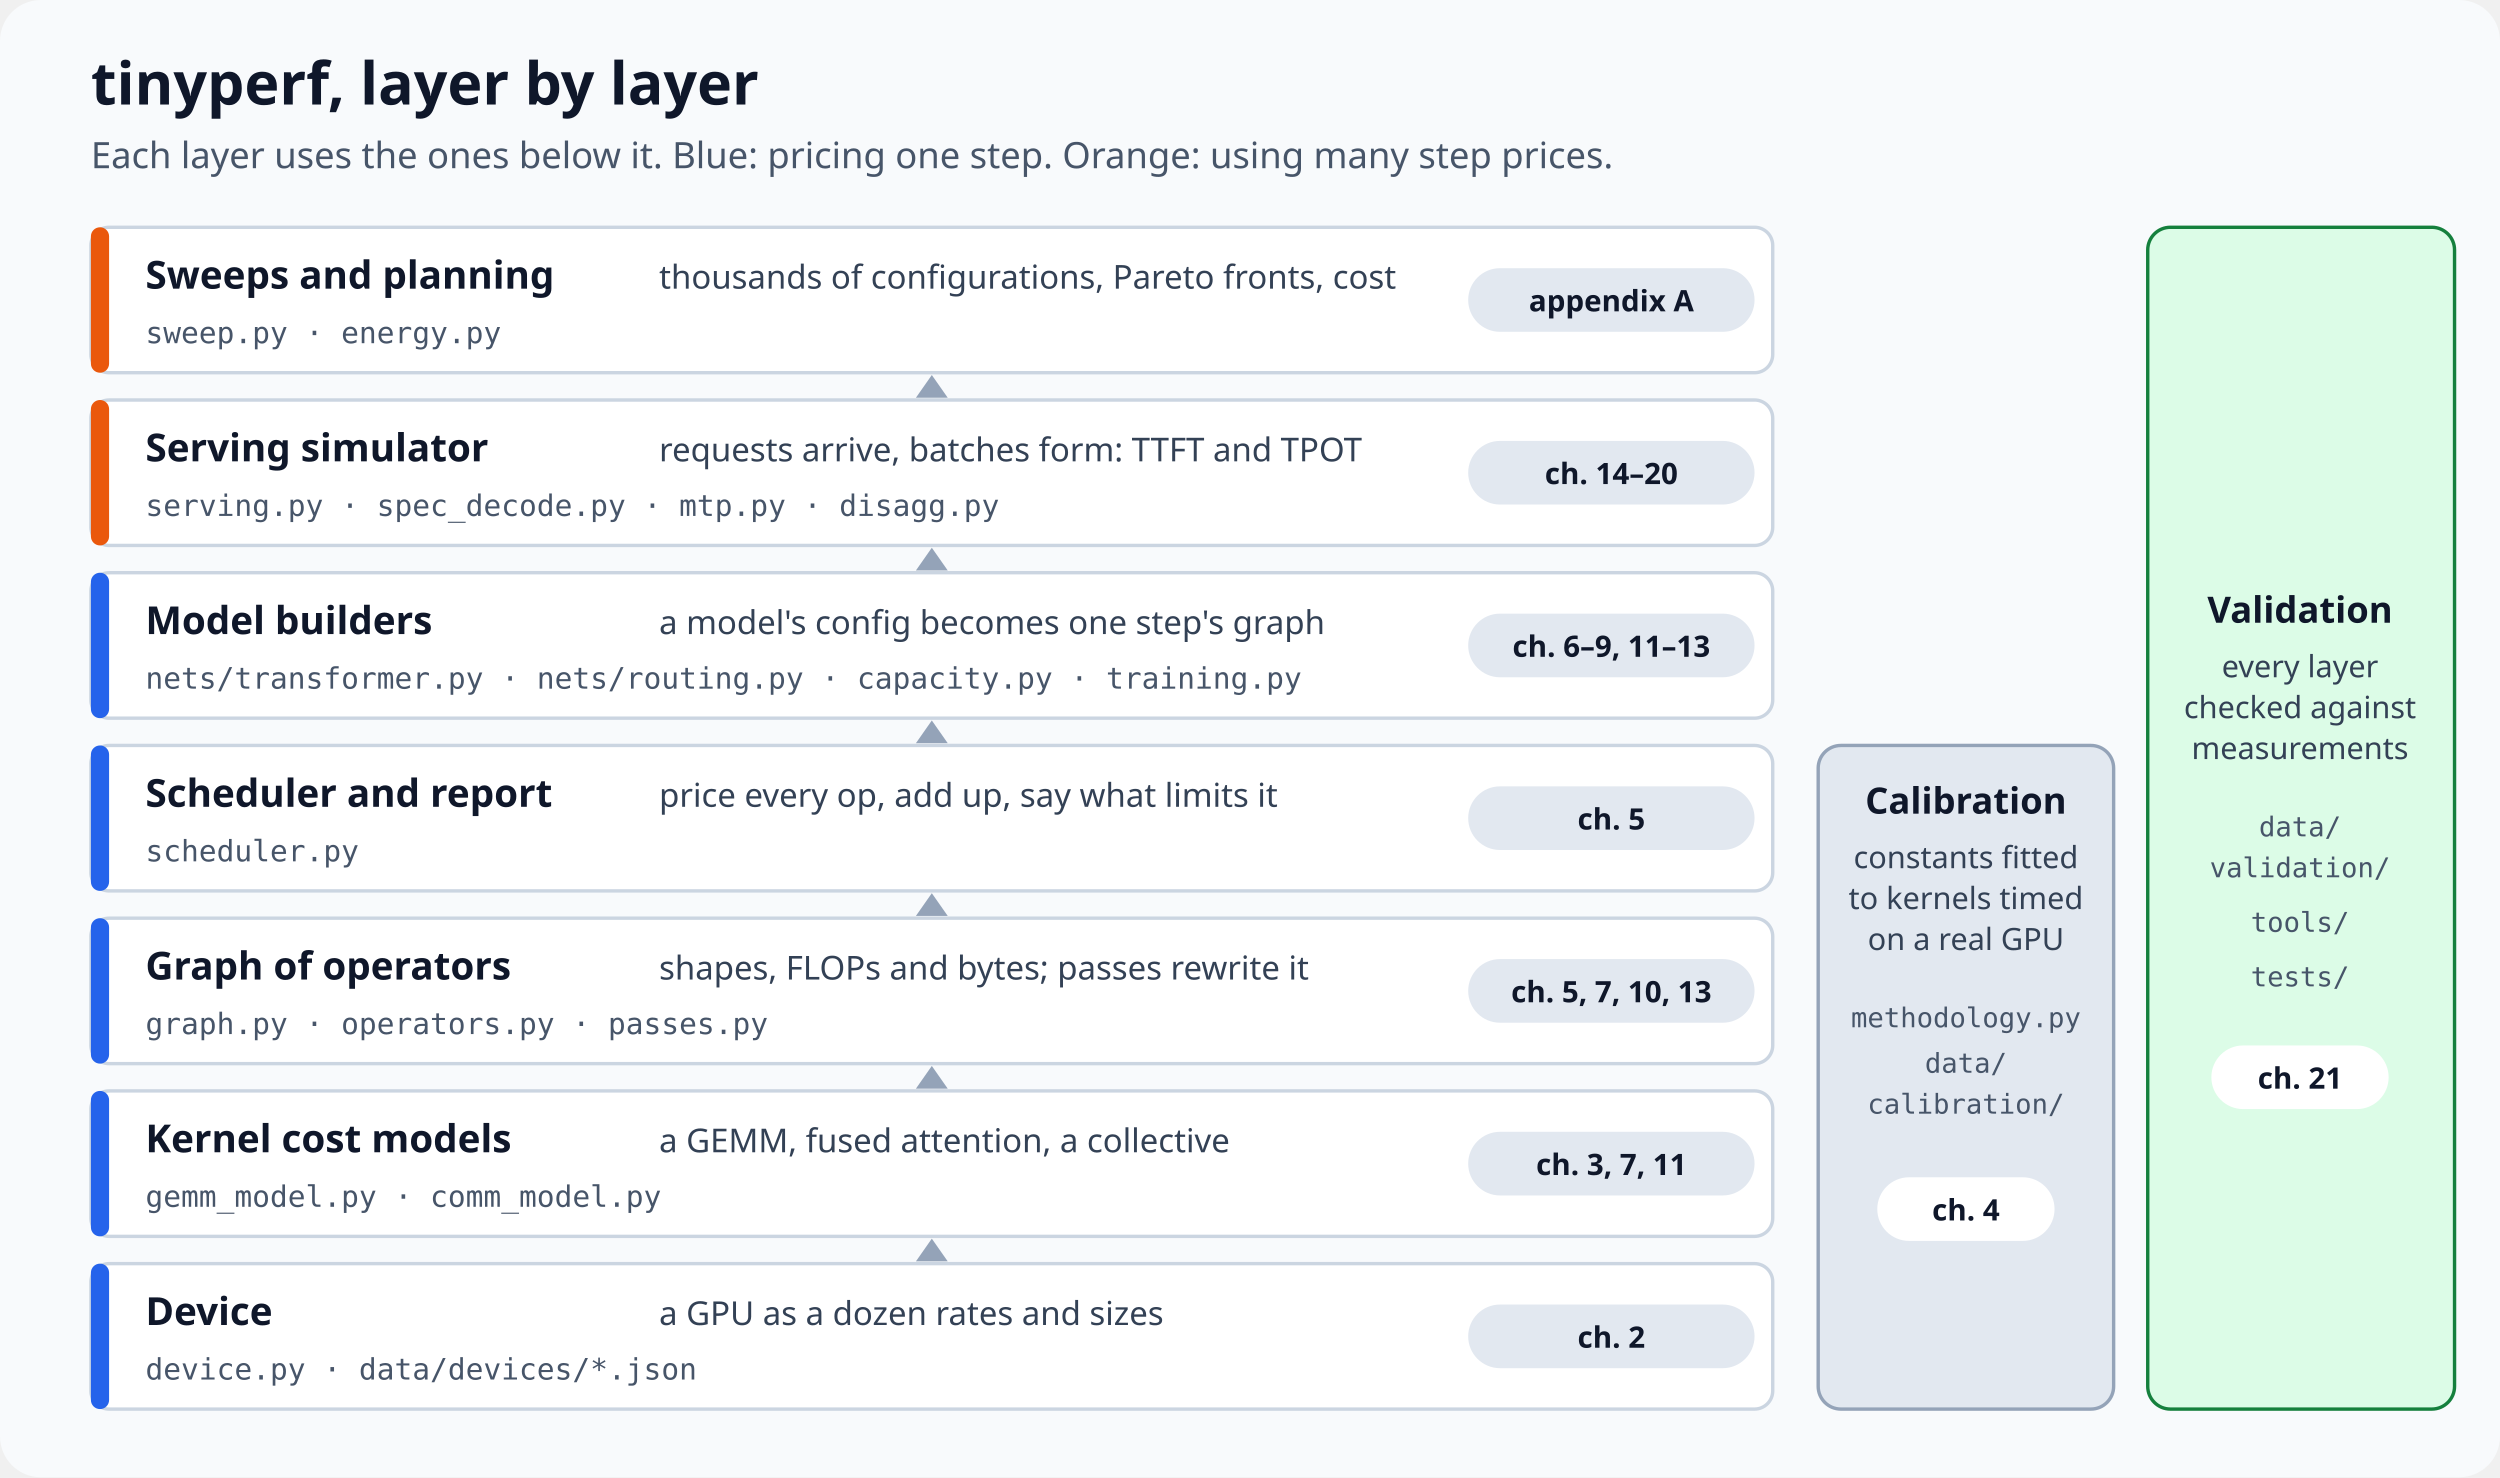
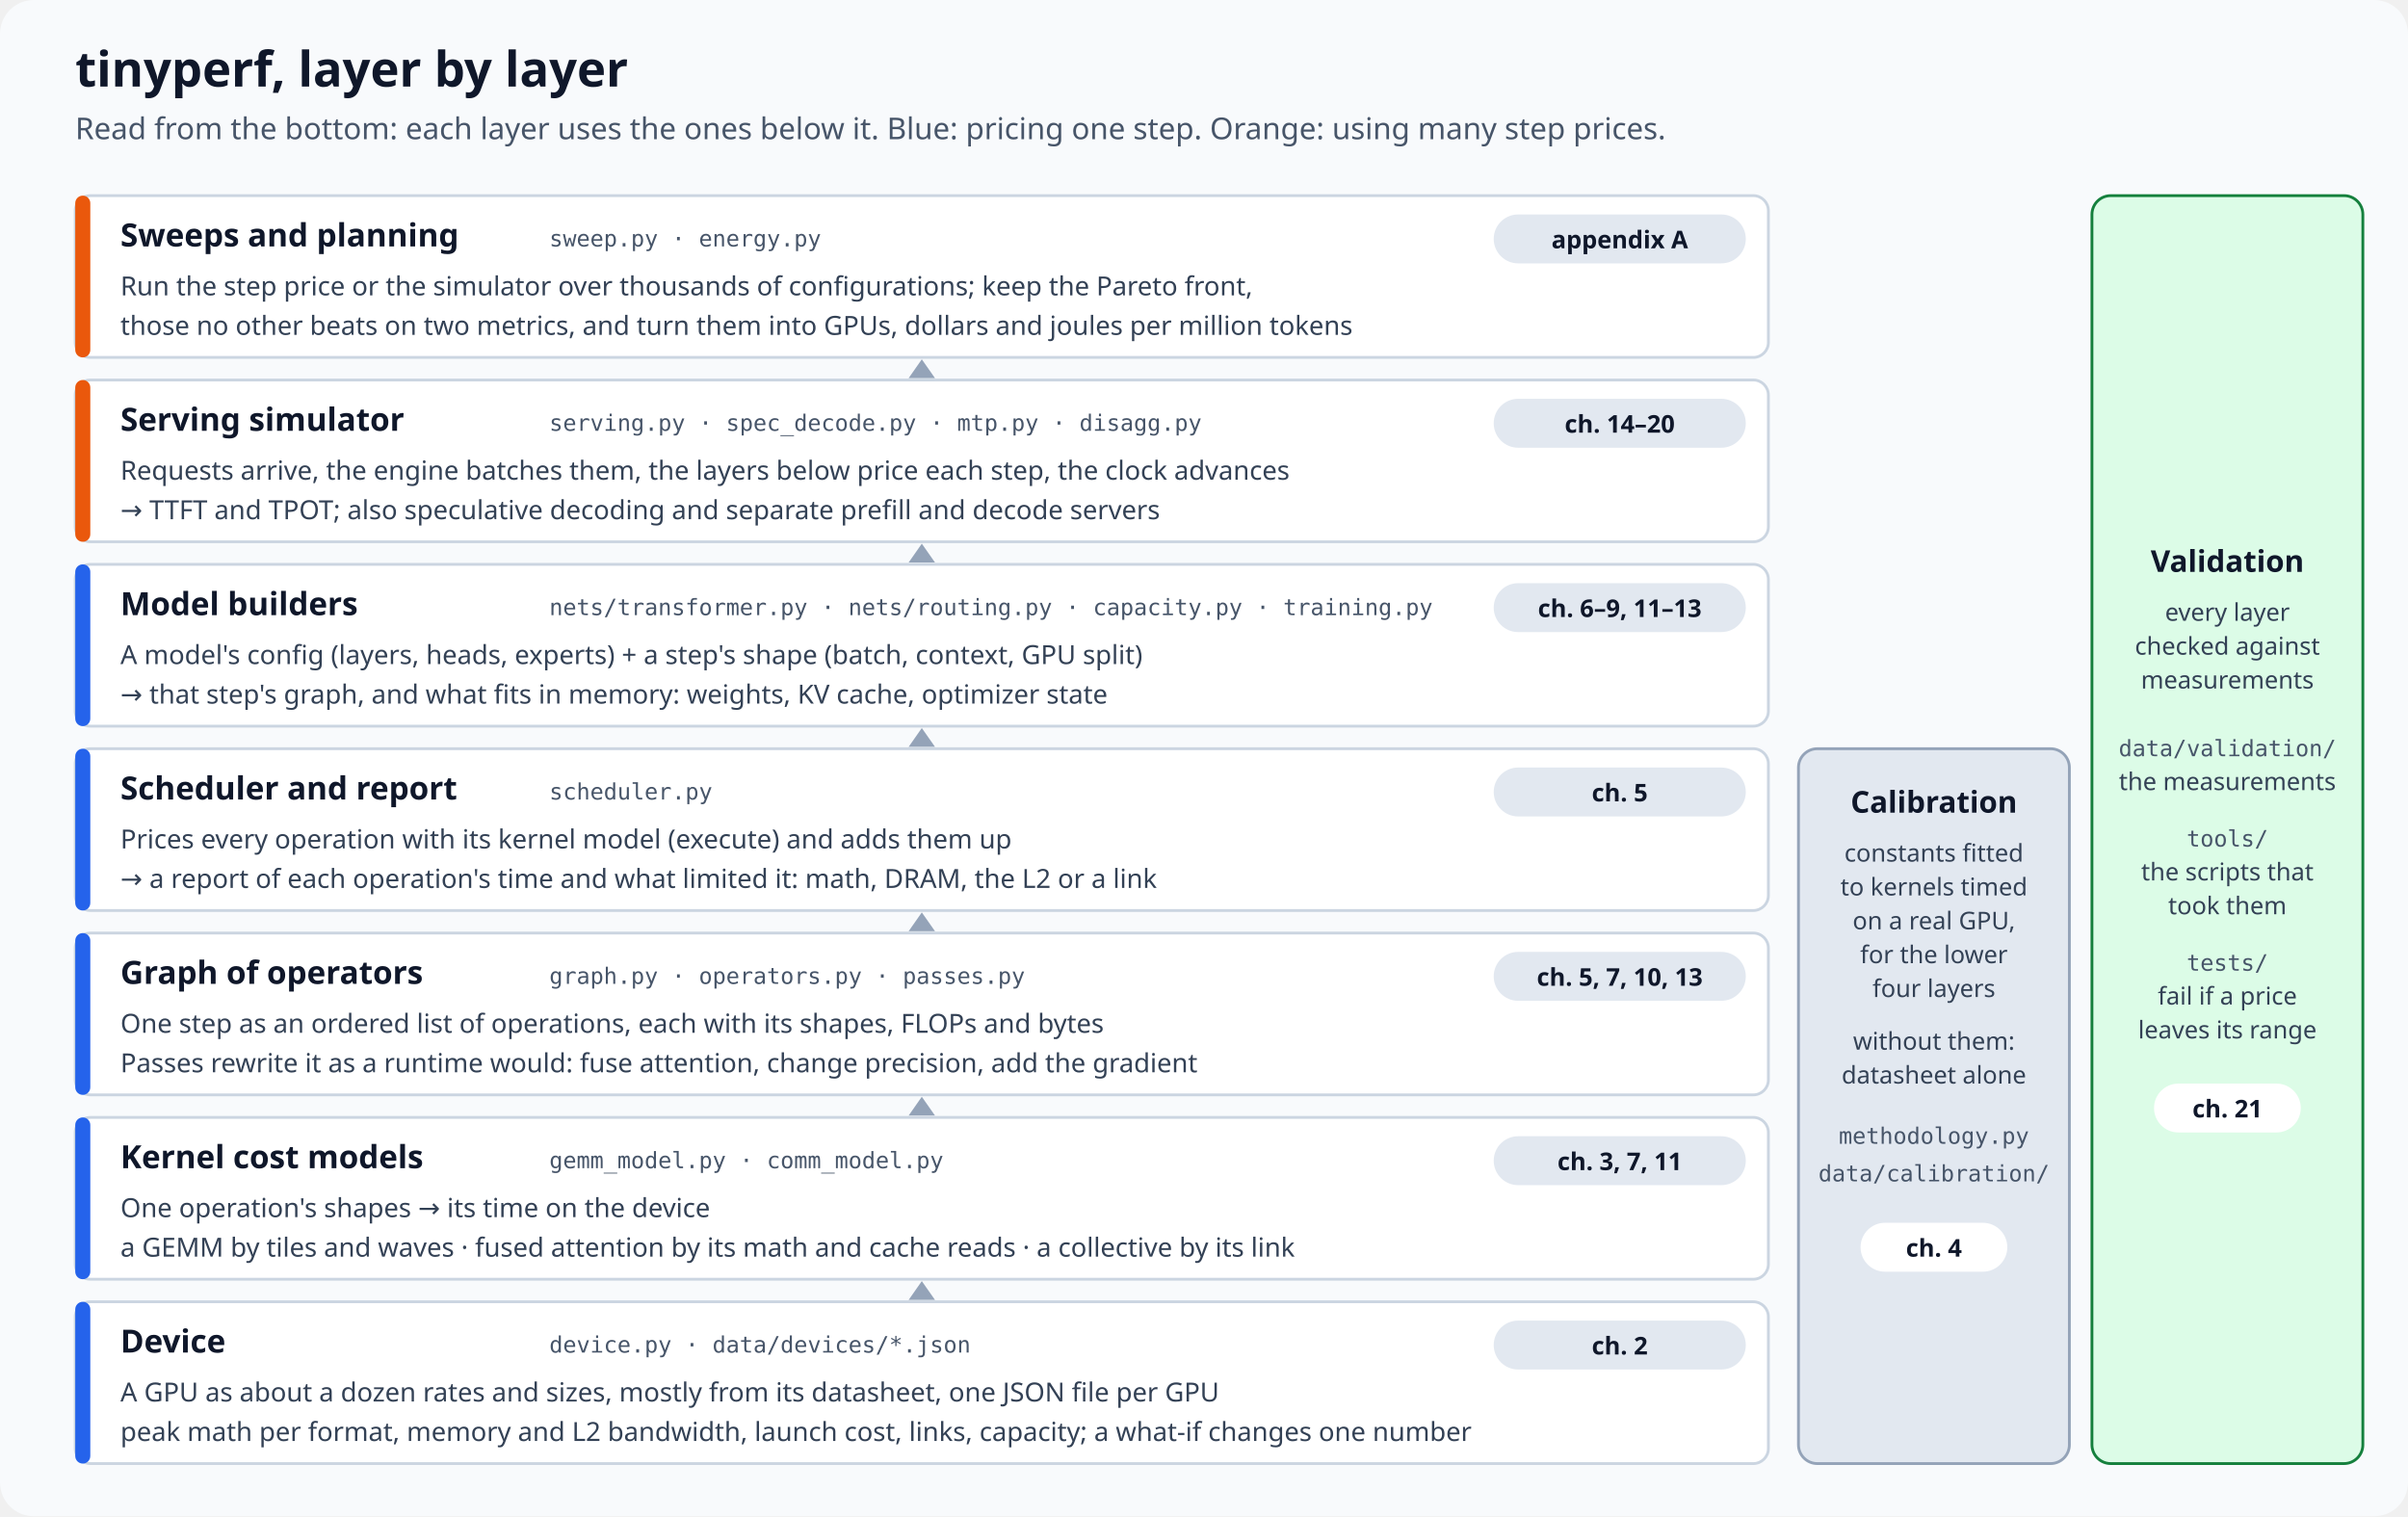
- <svg xmlns="http://www.w3.org/2000/svg" viewBox="0 0 1100 650" role="img" aria-labelledby="title description">
+ <svg xmlns="http://www.w3.org/2000/svg" viewBox="0 0 1280 806" role="img" aria-labelledby="title description">
  <defs>
    <style>
      .title { font: 700 26px system-ui, sans-serif; fill: #0f172a; }
      .subtitle { font: 400 16px system-ui, sans-serif; fill: #475569; }
      .name { font: 650 17px system-ui, sans-serif; fill: #0f172a; }
-       .what { font: 400 14.5px system-ui, sans-serif; fill: #334155; }
-       .mod { font: 500 13px ui-monospace, monospace; fill: #475569; }
+       .what { font: 400 14px system-ui, sans-serif; fill: #334155; }
+       .mod { font: 500 12px ui-monospace, monospace; fill: #475569; }
      .pill { font: 600 13px system-ui, sans-serif; fill: #0f172a; }
      .side { font: 700 16px system-ui, sans-serif; fill: #0f172a; }
-       .sidetext { font: 400 13.5px system-ui, sans-serif; fill: #334155; }
+       .sidetext { font: 400 13px system-ui, sans-serif; fill: #334155; }
      .sidemod { font: 500 12px ui-monospace, monospace; fill: #475569; }
    </style>
  </defs>
-   <rect width="1100" height="650" rx="18" fill="#f8fafc" />
+   <rect width="1280" height="806" rx="18" fill="#f8fafc" />
  <text x="40" y="46" class="title">tinyperf, layer by layer</text>
-   <text x="40" y="74" class="subtitle">Each layer uses the ones below it.  Blue: pricing one step.  Orange: using many step prices.</text>
-   <g fill="#ffffff" stroke="#cbd5e1" stroke-width="1.5">
-     <rect x="40" y="100" width="740" height="64" rx="8" />
-     <rect x="40" y="176" width="740" height="64" rx="8" />
-     <rect x="40" y="252" width="740" height="64" rx="8" />
-     <rect x="40" y="328" width="740" height="64" rx="8" />
-     <rect x="40" y="404" width="740" height="64" rx="8" />
-     <rect x="40" y="480" width="740" height="64" rx="8" />
-     <rect x="40" y="556" width="740" height="64" rx="8" />
+   <text x="40" y="74" class="subtitle">Read from the bottom: each layer uses the ones below it.  Blue: pricing one step.  Orange: using many step prices.</text>
+   <g id="layer0">
+     <rect x="40" y="104" width="900" height="86" rx="8" fill="#ffffff" stroke="#cbd5e1" stroke-width="1.5" />
+     <rect x="40" y="104" width="8" height="86" rx="4" fill="#ea580c" />
+     <text x="64" y="131" class="name">Sweeps and planning</text>
+     <text x="292" y="131" class="mod">sweep.py · energy.py</text>
+     <rect x="794" y="114" width="134" height="26" rx="13" fill="#e2e8f0" />
+     <text x="861" y="132" class="pill" text-anchor="middle">appendix A</text>
+     <text x="64" y="157" class="what">Run the step price or the simulator over thousands of configurations; keep the Pareto front,</text>
+     <text x="64" y="178" class="what">those no other beats on two metrics, and turn them into GPUs, dollars and joules per million tokens</text>
  </g>
-   <g fill="#ea580c">
-     <rect x="40" y="100" width="8" height="64" rx="4" />
-     <rect x="40" y="176" width="8" height="64" rx="4" />
+   <g id="layer1">
+     <rect x="40" y="202" width="900" height="86" rx="8" fill="#ffffff" stroke="#cbd5e1" stroke-width="1.5" />
+     <rect x="40" y="202" width="8" height="86" rx="4" fill="#ea580c" />
+     <text x="64" y="229" class="name">Serving simulator</text>
+     <text x="292" y="229" class="mod">serving.py · spec_decode.py · mtp.py · disagg.py</text>
+     <rect x="794" y="212" width="134" height="26" rx="13" fill="#e2e8f0" />
+     <text x="861" y="230" class="pill" text-anchor="middle">ch. 14–20</text>
+     <text x="64" y="255" class="what">Requests arrive, the engine batches them, the layers below price each step, the clock advances</text>
+     <text x="64" y="276" class="what">→ TTFT and TPOT; also speculative decoding and separate prefill and decode servers</text>
  </g>
-   <g fill="#2563eb">
-     <rect x="40" y="252" width="8" height="64" rx="4" />
-     <rect x="40" y="328" width="8" height="64" rx="4" />
-     <rect x="40" y="404" width="8" height="64" rx="4" />
-     <rect x="40" y="480" width="8" height="64" rx="4" />
-     <rect x="40" y="556" width="8" height="64" rx="4" />
+   <g id="layer2">
+     <rect x="40" y="300" width="900" height="86" rx="8" fill="#ffffff" stroke="#cbd5e1" stroke-width="1.5" />
+     <rect x="40" y="300" width="8" height="86" rx="4" fill="#2563eb" />
+     <text x="64" y="327" class="name">Model builders</text>
+     <text x="292" y="327" class="mod">nets/transformer.py · nets/routing.py · capacity.py · training.py</text>
+     <rect x="794" y="310" width="134" height="26" rx="13" fill="#e2e8f0" />
+     <text x="861" y="328" class="pill" text-anchor="middle">ch. 6–9, 11–13</text>
+     <text x="64" y="353" class="what">A model's config (layers, heads, experts) + a step's shape (batch, context, GPU split)</text>
+     <text x="64" y="374" class="what">→ that step's graph, and what fits in memory: weights, KV cache, optimizer state</text>
+   </g>
+   <g id="layer3">
+     <rect x="40" y="398" width="900" height="86" rx="8" fill="#ffffff" stroke="#cbd5e1" stroke-width="1.5" />
+     <rect x="40" y="398" width="8" height="86" rx="4" fill="#2563eb" />
+     <text x="64" y="425" class="name">Scheduler and report</text>
+     <text x="292" y="425" class="mod">scheduler.py</text>
+     <rect x="794" y="408" width="134" height="26" rx="13" fill="#e2e8f0" />
+     <text x="861" y="426" class="pill" text-anchor="middle">ch. 5</text>
+     <text x="64" y="451" class="what">Prices every operation with its kernel model (execute) and adds them up</text>
+     <text x="64" y="472" class="what">→ a report of each operation's time and what limited it: math, DRAM, the L2 or a link</text>
+   </g>
+   <g id="layer4">
+     <rect x="40" y="496" width="900" height="86" rx="8" fill="#ffffff" stroke="#cbd5e1" stroke-width="1.5" />
+     <rect x="40" y="496" width="8" height="86" rx="4" fill="#2563eb" />
+     <text x="64" y="523" class="name">Graph of operators</text>
+     <text x="292" y="523" class="mod">graph.py · operators.py · passes.py</text>
+     <rect x="794" y="506" width="134" height="26" rx="13" fill="#e2e8f0" />
+     <text x="861" y="524" class="pill" text-anchor="middle">ch. 5, 7, 10, 13</text>
+     <text x="64" y="549" class="what">One step as an ordered list of operations, each with its shapes, FLOPs and bytes</text>
+     <text x="64" y="570" class="what">Passes rewrite it as a runtime would: fuse attention, change precision, add the gradient</text>
+   </g>
+   <g id="layer5">
+     <rect x="40" y="594" width="900" height="86" rx="8" fill="#ffffff" stroke="#cbd5e1" stroke-width="1.5" />
+     <rect x="40" y="594" width="8" height="86" rx="4" fill="#2563eb" />
+     <text x="64" y="621" class="name">Kernel cost models</text>
+     <text x="292" y="621" class="mod">gemm_model.py · comm_model.py</text>
+     <rect x="794" y="604" width="134" height="26" rx="13" fill="#e2e8f0" />
+     <text x="861" y="622" class="pill" text-anchor="middle">ch. 3, 7, 11</text>
+     <text x="64" y="647" class="what">One operation's shapes → its time on the device</text>
+     <text x="64" y="668" class="what">a GEMM by tiles and waves · fused attention by its math and cache reads · a collective by its link</text>
+   </g>
+   <g id="layer6">
+     <rect x="40" y="692" width="900" height="86" rx="8" fill="#ffffff" stroke="#cbd5e1" stroke-width="1.5" />
+     <rect x="40" y="692" width="8" height="86" rx="4" fill="#2563eb" />
+     <text x="64" y="719" class="name">Device</text>
+     <text x="292" y="719" class="mod">device.py · data/devices/*.json</text>
+     <rect x="794" y="702" width="134" height="26" rx="13" fill="#e2e8f0" />
+     <text x="861" y="720" class="pill" text-anchor="middle">ch. 2</text>
+     <text x="64" y="745" class="what">A GPU as about a dozen rates and sizes, mostly from its datasheet, one JSON file per GPU</text>
+     <text x="64" y="766" class="what">peak math per format, memory and L2 bandwidth, launch cost, links, capacity; a what-if changes one number</text>
  </g>
  <g fill="#94a3b8">
-     <polygon points="410,165 403,175 417,175" />
-     <polygon points="410,241 403,251 417,251" />
-     <polygon points="410,317 403,327 417,327" />
-     <polygon points="410,393 403,403 417,403" />
-     <polygon points="410,469 403,479 417,479" />
-     <polygon points="410,545 403,555 417,555" />
+     <polygon points="490,191 483,201 497,201" />
+     <polygon points="490,289 483,299 497,299" />
+     <polygon points="490,387 483,397 497,397" />
+     <polygon points="490,485 483,495 497,495" />
+     <polygon points="490,583 483,593 497,593" />
+     <polygon points="490,681 483,691 497,691" />
  </g>
-   <g class="name">
-     <text x="64" y="127">Sweeps and planning</text>
-     <text x="64" y="203">Serving simulator</text>
-     <text x="64" y="279">Model builders</text>
-     <text x="64" y="355">Scheduler and report</text>
-     <text x="64" y="431">Graph of operators</text>
-     <text x="64" y="507">Kernel cost models</text>
-     <text x="64" y="583">Device</text>
-   </g>
-   <g class="what">
-     <text x="290" y="127">thousands of configurations, Pareto fronts, cost</text>
-     <text x="290" y="203">requests arrive, batches form: TTFT and TPOT</text>
-     <text x="290" y="279">a model's config becomes one step's graph</text>
-     <text x="290" y="355">price every op, add up, say what limits it</text>
-     <text x="290" y="431">shapes, FLOPs and bytes; passes rewrite it</text>
-     <text x="290" y="507">a GEMM, fused attention, a collective</text>
-     <text x="290" y="583">a GPU as a dozen rates and sizes</text>
-   </g>
-   <g class="mod">
-     <text x="64" y="151">sweep.py · energy.py</text>
-     <text x="64" y="227">serving.py · spec_decode.py · mtp.py · disagg.py</text>
-     <text x="64" y="303">nets/transformer.py · nets/routing.py · capacity.py · training.py</text>
-     <text x="64" y="379">scheduler.py</text>
-     <text x="64" y="455">graph.py · operators.py · passes.py</text>
-     <text x="64" y="531">gemm_model.py · comm_model.py</text>
-     <text x="64" y="607">device.py · data/devices/*.json</text>
-   </g>
-   <g fill="#e2e8f0">
-     <rect x="646" y="118" width="126" height="28" rx="14" />
-     <rect x="646" y="194" width="126" height="28" rx="14" />
-     <rect x="646" y="270" width="126" height="28" rx="14" />
-     <rect x="646" y="346" width="126" height="28" rx="14" />
-     <rect x="646" y="422" width="126" height="28" rx="14" />
-     <rect x="646" y="498" width="126" height="28" rx="14" />
-     <rect x="646" y="574" width="126" height="28" rx="14" />
-   </g>
-   <g class="pill" text-anchor="middle">
-     <text x="709" y="137">appendix A</text>
-     <text x="709" y="213">ch. 14–20</text>
-     <text x="709" y="289">ch. 6–9, 11–13</text>
-     <text x="709" y="365">ch. 5</text>
-     <text x="709" y="441">ch. 5, 7, 10, 13</text>
-     <text x="709" y="517">ch. 3, 7, 11</text>
-     <text x="709" y="593">ch. 2</text>
-   </g>
-   <rect x="800" y="328" width="130" height="292" rx="10" fill="#e2e8f0" stroke="#94a3b8" stroke-width="1.5" />
-   <g text-anchor="middle">
-     <text x="865" y="358" class="side">Calibration</text>
-     <text x="865" y="382" class="sidetext">constants fitted</text>
-     <text x="865" y="400" class="sidetext">to kernels timed</text>
-     <text x="865" y="418" class="sidetext">on a real GPU</text>
-     <text x="865" y="452" class="sidemod">methodology.py</text>
-     <text x="865" y="472" class="sidemod">data/</text>
-     <text x="865" y="490" class="sidemod">calibration/</text>
-   </g>
-   <rect x="826" y="518" width="78" height="28" rx="14" fill="#ffffff" />
-   <text x="865" y="537" class="pill" text-anchor="middle">ch. 4</text>
-   <rect x="945" y="100" width="135" height="520" rx="10" fill="#dcfce7" stroke="#15803d" stroke-width="1.5" />
-   <g text-anchor="middle">
-     <text x="1012" y="274" class="side">Validation</text>
-     <text x="1012" y="298" class="sidetext">every layer</text>
-     <text x="1012" y="316" class="sidetext">checked against</text>
-     <text x="1012" y="334" class="sidetext">measurements</text>
-     <text x="1012" y="368" class="sidemod">data/</text>
-     <text x="1012" y="386" class="sidemod">validation/</text>
-     <text x="1012" y="410" class="sidemod">tools/</text>
-     <text x="1012" y="434" class="sidemod">tests/</text>
-   </g>
-   <rect x="973" y="460" width="78" height="28" rx="14" fill="#ffffff" />
-   <text x="1012" y="479" class="pill" text-anchor="middle">ch. 21</text>
+   <rect x="956" y="398" width="144" height="380" rx="10" fill="#e2e8f0" stroke="#94a3b8" stroke-width="1.5" />
+   <text x="1028" y="432" class="side" text-anchor="middle">Calibration</text>
+   <text x="1028" y="458" class="sidetext" text-anchor="middle">constants fitted</text>
+   <text x="1028" y="476" class="sidetext" text-anchor="middle">to kernels timed</text>
+   <text x="1028" y="494" class="sidetext" text-anchor="middle">on a real GPU,</text>
+   <text x="1028" y="512" class="sidetext" text-anchor="middle">for the lower</text>
+   <text x="1028" y="530" class="sidetext" text-anchor="middle">four layers</text>
+   <text x="1028" y="558" class="sidetext" text-anchor="middle">without them:</text>
+   <text x="1028" y="576" class="sidetext" text-anchor="middle">datasheet alone</text>
+   <text x="1028" y="608" class="sidemod" text-anchor="middle">methodology.py</text>
+   <text x="1028" y="628" class="sidemod" text-anchor="middle">data/calibration/</text>
+   <rect x="989" y="650" width="78" height="26" rx="13" fill="#ffffff" />
+   <text x="1028" y="668" class="pill" text-anchor="middle">ch. 4</text>
+   <rect x="1112" y="104" width="144" height="674" rx="10" fill="#dcfce7" stroke="#15803d" stroke-width="1.5" />
+   <text x="1184" y="304" class="side" text-anchor="middle">Validation</text>
+   <text x="1184" y="330" class="sidetext" text-anchor="middle">every layer</text>
+   <text x="1184" y="348" class="sidetext" text-anchor="middle">checked against</text>
+   <text x="1184" y="366" class="sidetext" text-anchor="middle">measurements</text>
+   <text x="1184" y="402" class="sidemod" text-anchor="middle">data/validation/</text>
+   <text x="1184" y="420" class="sidetext" text-anchor="middle">the measurements</text>
+   <text x="1184" y="450" class="sidemod" text-anchor="middle">tools/</text>
+   <text x="1184" y="468" class="sidetext" text-anchor="middle">the scripts that</text>
+   <text x="1184" y="486" class="sidetext" text-anchor="middle">took them</text>
+   <text x="1184" y="516" class="sidemod" text-anchor="middle">tests/</text>
+   <text x="1184" y="534" class="sidetext" text-anchor="middle">fail if a price</text>
+   <text x="1184" y="552" class="sidetext" text-anchor="middle">leaves its range</text>
+   <rect x="1145" y="576" width="78" height="26" rx="13" fill="#ffffff" />
+   <text x="1184" y="594" class="pill" text-anchor="middle">ch. 21</text>
</svg>
